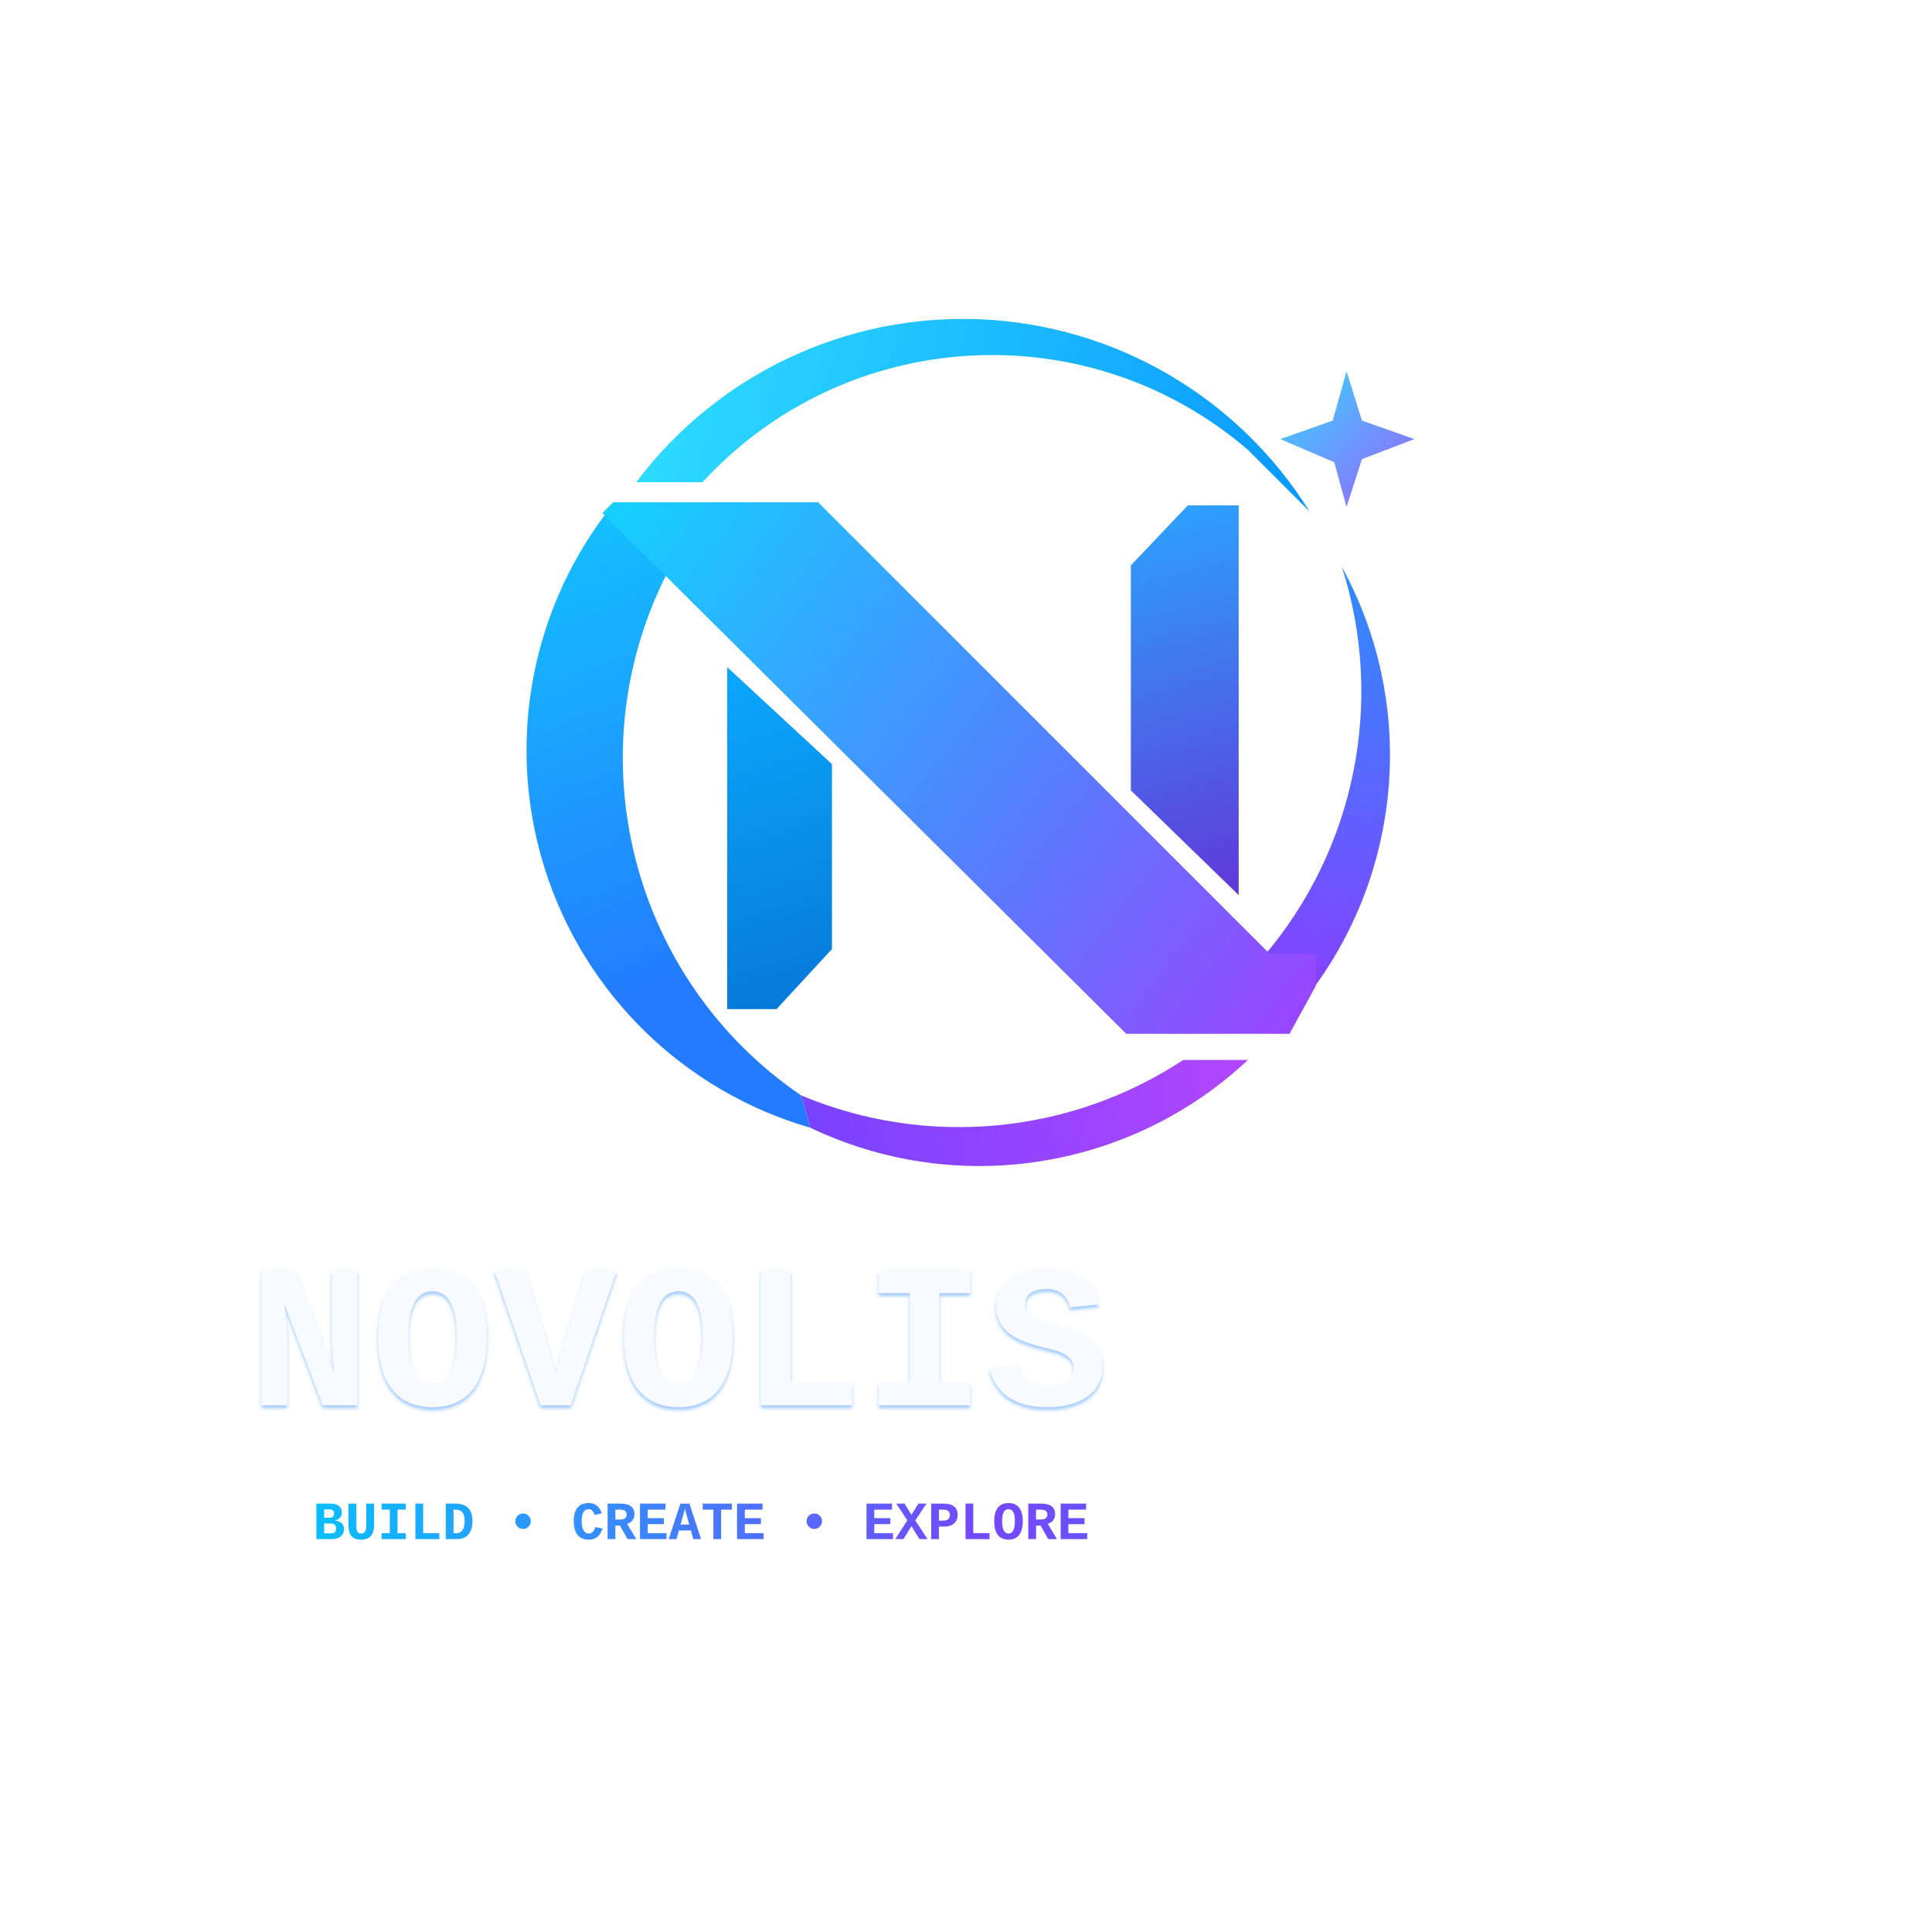
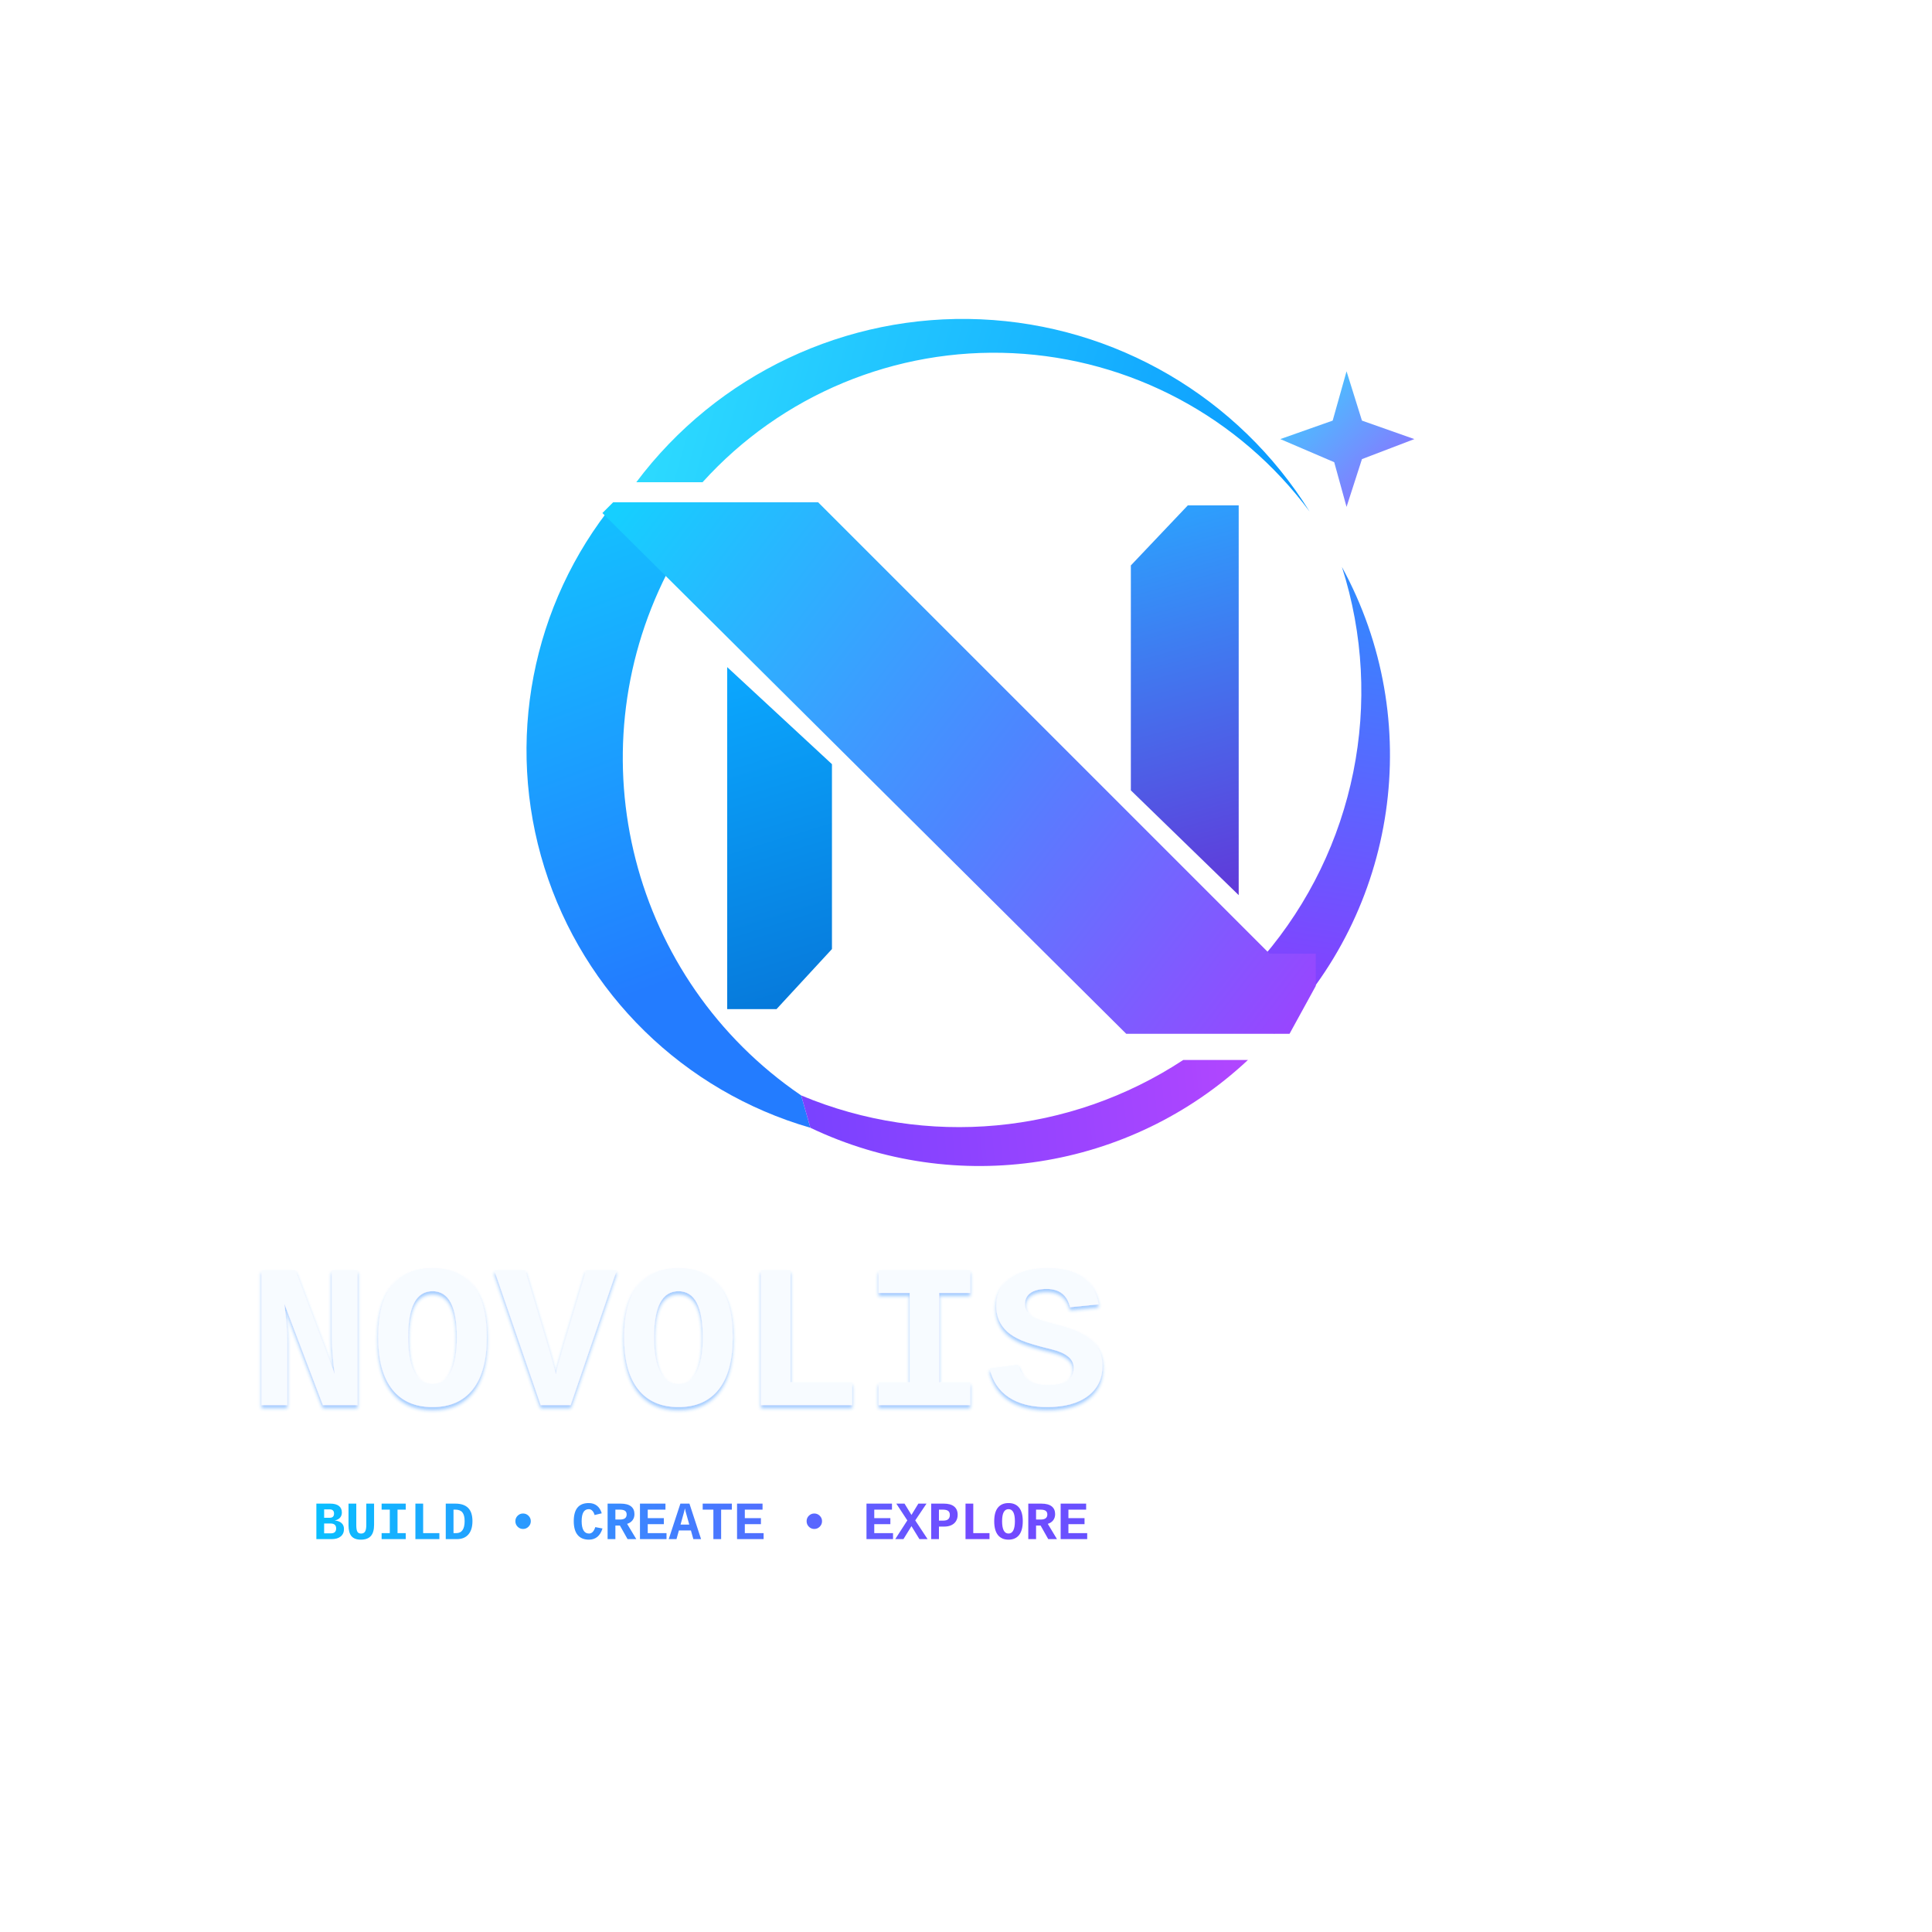
<svg xmlns="http://www.w3.org/2000/svg" viewBox="0 0 1254 1254" width="1254" height="1254" role="img" aria-label="Novolis">
  <defs>
    <linearGradient id="mark-cyan" x1="412" y1="206" x2="850" y2="332" gradientUnits="userSpaceOnUse">
      <stop offset="0" stop-color="#2fdfff" />
      <stop offset="1" stop-color="#0997ff" />
    </linearGradient>
    <linearGradient id="mark-left" x1="314" y1="326" x2="430" y2="639" gradientUnits="userSpaceOnUse">
      <stop offset="0" stop-color="#12c7ff" />
      <stop offset="1" stop-color="#237cff" />
    </linearGradient>
    <linearGradient id="mark-right" x1="871" y1="368" x2="824" y2="674" gradientUnits="userSpaceOnUse">
      <stop offset="0" stop-color="#2f8cff" />
      <stop offset="1" stop-color="#8f37ff" />
    </linearGradient>
    <linearGradient id="mark-lower" x1="526" y1="714" x2="812" y2="687" gradientUnits="userSpaceOnUse">
      <stop offset="0" stop-color="#7a42ff" />
      <stop offset="1" stop-color="#b246ff" />
    </linearGradient>
    <linearGradient id="mark-diagonal" x1="405" y1="327" x2="854" y2="671" gradientUnits="userSpaceOnUse">
      <stop offset="0" stop-color="#16cfff" />
      <stop offset="0.52" stop-color="#4d86ff" />
      <stop offset="1" stop-color="#9c42ff" />
    </linearGradient>
    <linearGradient id="mark-left-stem" x1="472" y1="433" x2="540" y2="656" gradientUnits="userSpaceOnUse">
      <stop offset="0" stop-color="#0ba8ff" />
      <stop offset="1" stop-color="#0677d9" />
    </linearGradient>
    <linearGradient id="mark-right-stem" x1="734" y1="325" x2="804" y2="581" gradientUnits="userSpaceOnUse">
      <stop offset="0" stop-color="#2aa5ff" />
      <stop offset="1" stop-color="#6138d9" />
    </linearGradient>
    <linearGradient id="star-gradient" x1="831" y1="241" x2="918" y2="329" gradientUnits="userSpaceOnUse">
      <stop offset="0" stop-color="#35d8ff" />
      <stop offset="1" stop-color="#9b60ff" />
    </linearGradient>
    <linearGradient id="tagline-gradient" x1="203" y1="967" x2="1051" y2="999" gradientUnits="userSpaceOnUse">
      <stop offset="0" stop-color="#08bfff" />
      <stop offset="0.52" stop-color="#7547ff" />
      <stop offset="1" stop-color="#1a8dff" />
    </linearGradient>
    <filter id="wordmark-glow" x="-5%" y="-20%" width="110%" height="150%">
      <feDropShadow dx="0" dy="2" stdDeviation="1.2" flood-color="#2f8cff" flood-opacity="0.45" />
    </filter>
  </defs>
  <g id="vector-mark" data-alpha-threshold="16">
-     <path id="shape-swirl-upper" data-kind="arc-sector" data-label="swirl_upper" fill="url(#mark-cyan)" d="M413 313 H456 A255 255 0 0 1 810 292 L850 332 A265 265 0 0 0 413 313 Z" />
+     <path id="shape-swirl-upper" data-kind="arc-sector" data-label="swirl_upper" fill="url(#mark-cyan)" d="M413 313 H456 A255 255 0 0 1 850 332 A265 265 0 0 0 413 313 Z" />
    <path id="shape-swirl-left" data-kind="arc-sector" data-label="swirl_left" fill="url(#mark-left)" d="M399 326 A255 255 0 0 0 526 732 L520 711 A265 265 0 0 1 433 372 Z" />
    <path id="shape-swirl-right" data-kind="arc-sector" data-label="swirl_right" fill="url(#mark-right)" d="M871 368 A255 255 0 0 1 827 671 L820 621 A265 265 0 0 0 871 368 Z" />
    <path id="shape-swirl-lower" data-kind="arc-sector" data-label="swirl_lower" fill="url(#mark-lower)" d="M520 711 L526 732 A255 255 0 0 0 810 688 L768 688 A265 265 0 0 1 520 711 Z" />
    <path id="shape-diagonal" data-kind="straight" data-label="n_diagonal" fill="url(#mark-diagonal)" d="M398 326 H531 L824 619 H854 V640 L837 671 H731 L391 333 Z" />
    <path id="shape-left-stem" data-kind="straight" data-label="n_left_stem" fill="url(#mark-left-stem)" d="M472 433 L540 496 V616 L504 655 H472 Z" />
    <path id="shape-right-stem" data-kind="straight" data-label="n_right_stem" fill="url(#mark-right-stem)" d="M734 367 L771 328 H804 V581 L734 513 Z" />
    <path id="shape-star" data-kind="straight" data-label="star" fill="url(#star-gradient)" d="M874 241 L884 273 L918 285 L884 298 L874 329 L866 300 L831 285 L865 273 Z" />
  </g>
  <g id="vector-wordmark" font-family="Consolas, 'Cascadia Mono', 'Courier New', monospace" text-anchor="start">
    <text x="161" y="912" font-size="133" font-weight="700" fill="#f7fbff" textLength="936" lengthAdjust="spacingAndGlyphs" filter="url(#wordmark-glow)">NOVOLIS</text>
    <text x="203" y="999" font-size="35" font-weight="700" fill="url(#tagline-gradient)" textLength="848" lengthAdjust="spacingAndGlyphs">BUILD • CREATE • EXPLORE</text>
  </g>
</svg>
